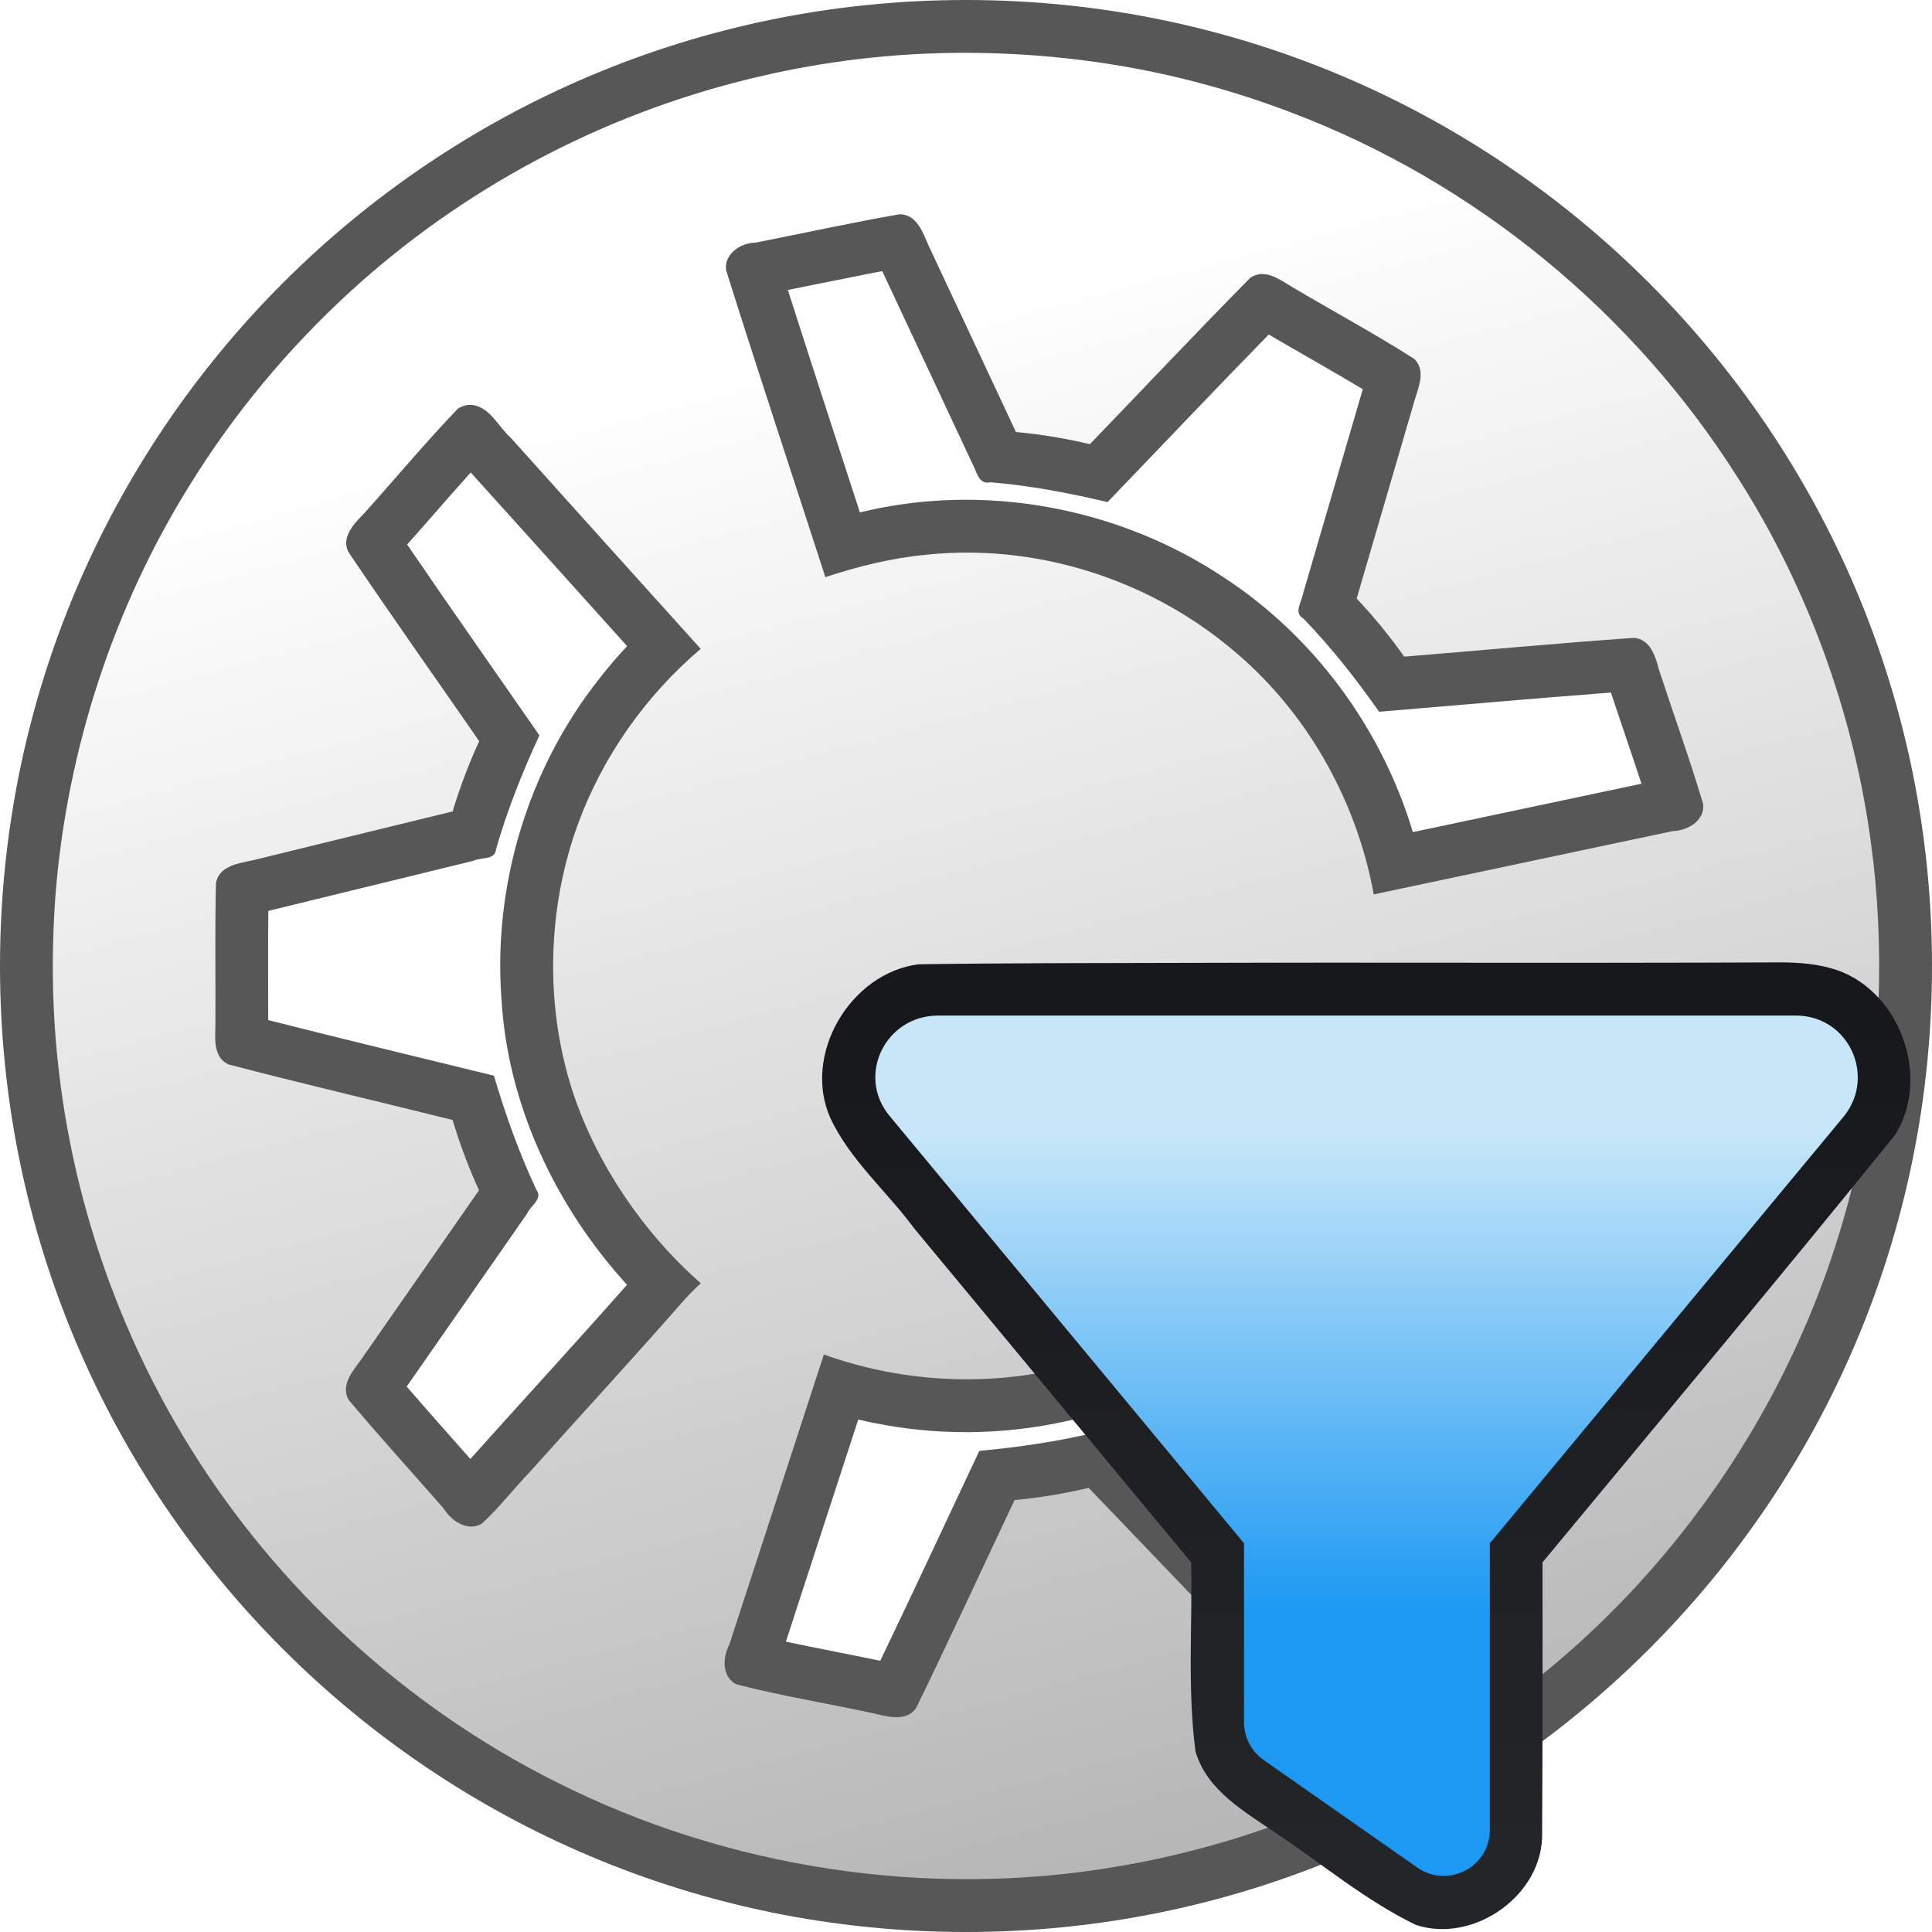
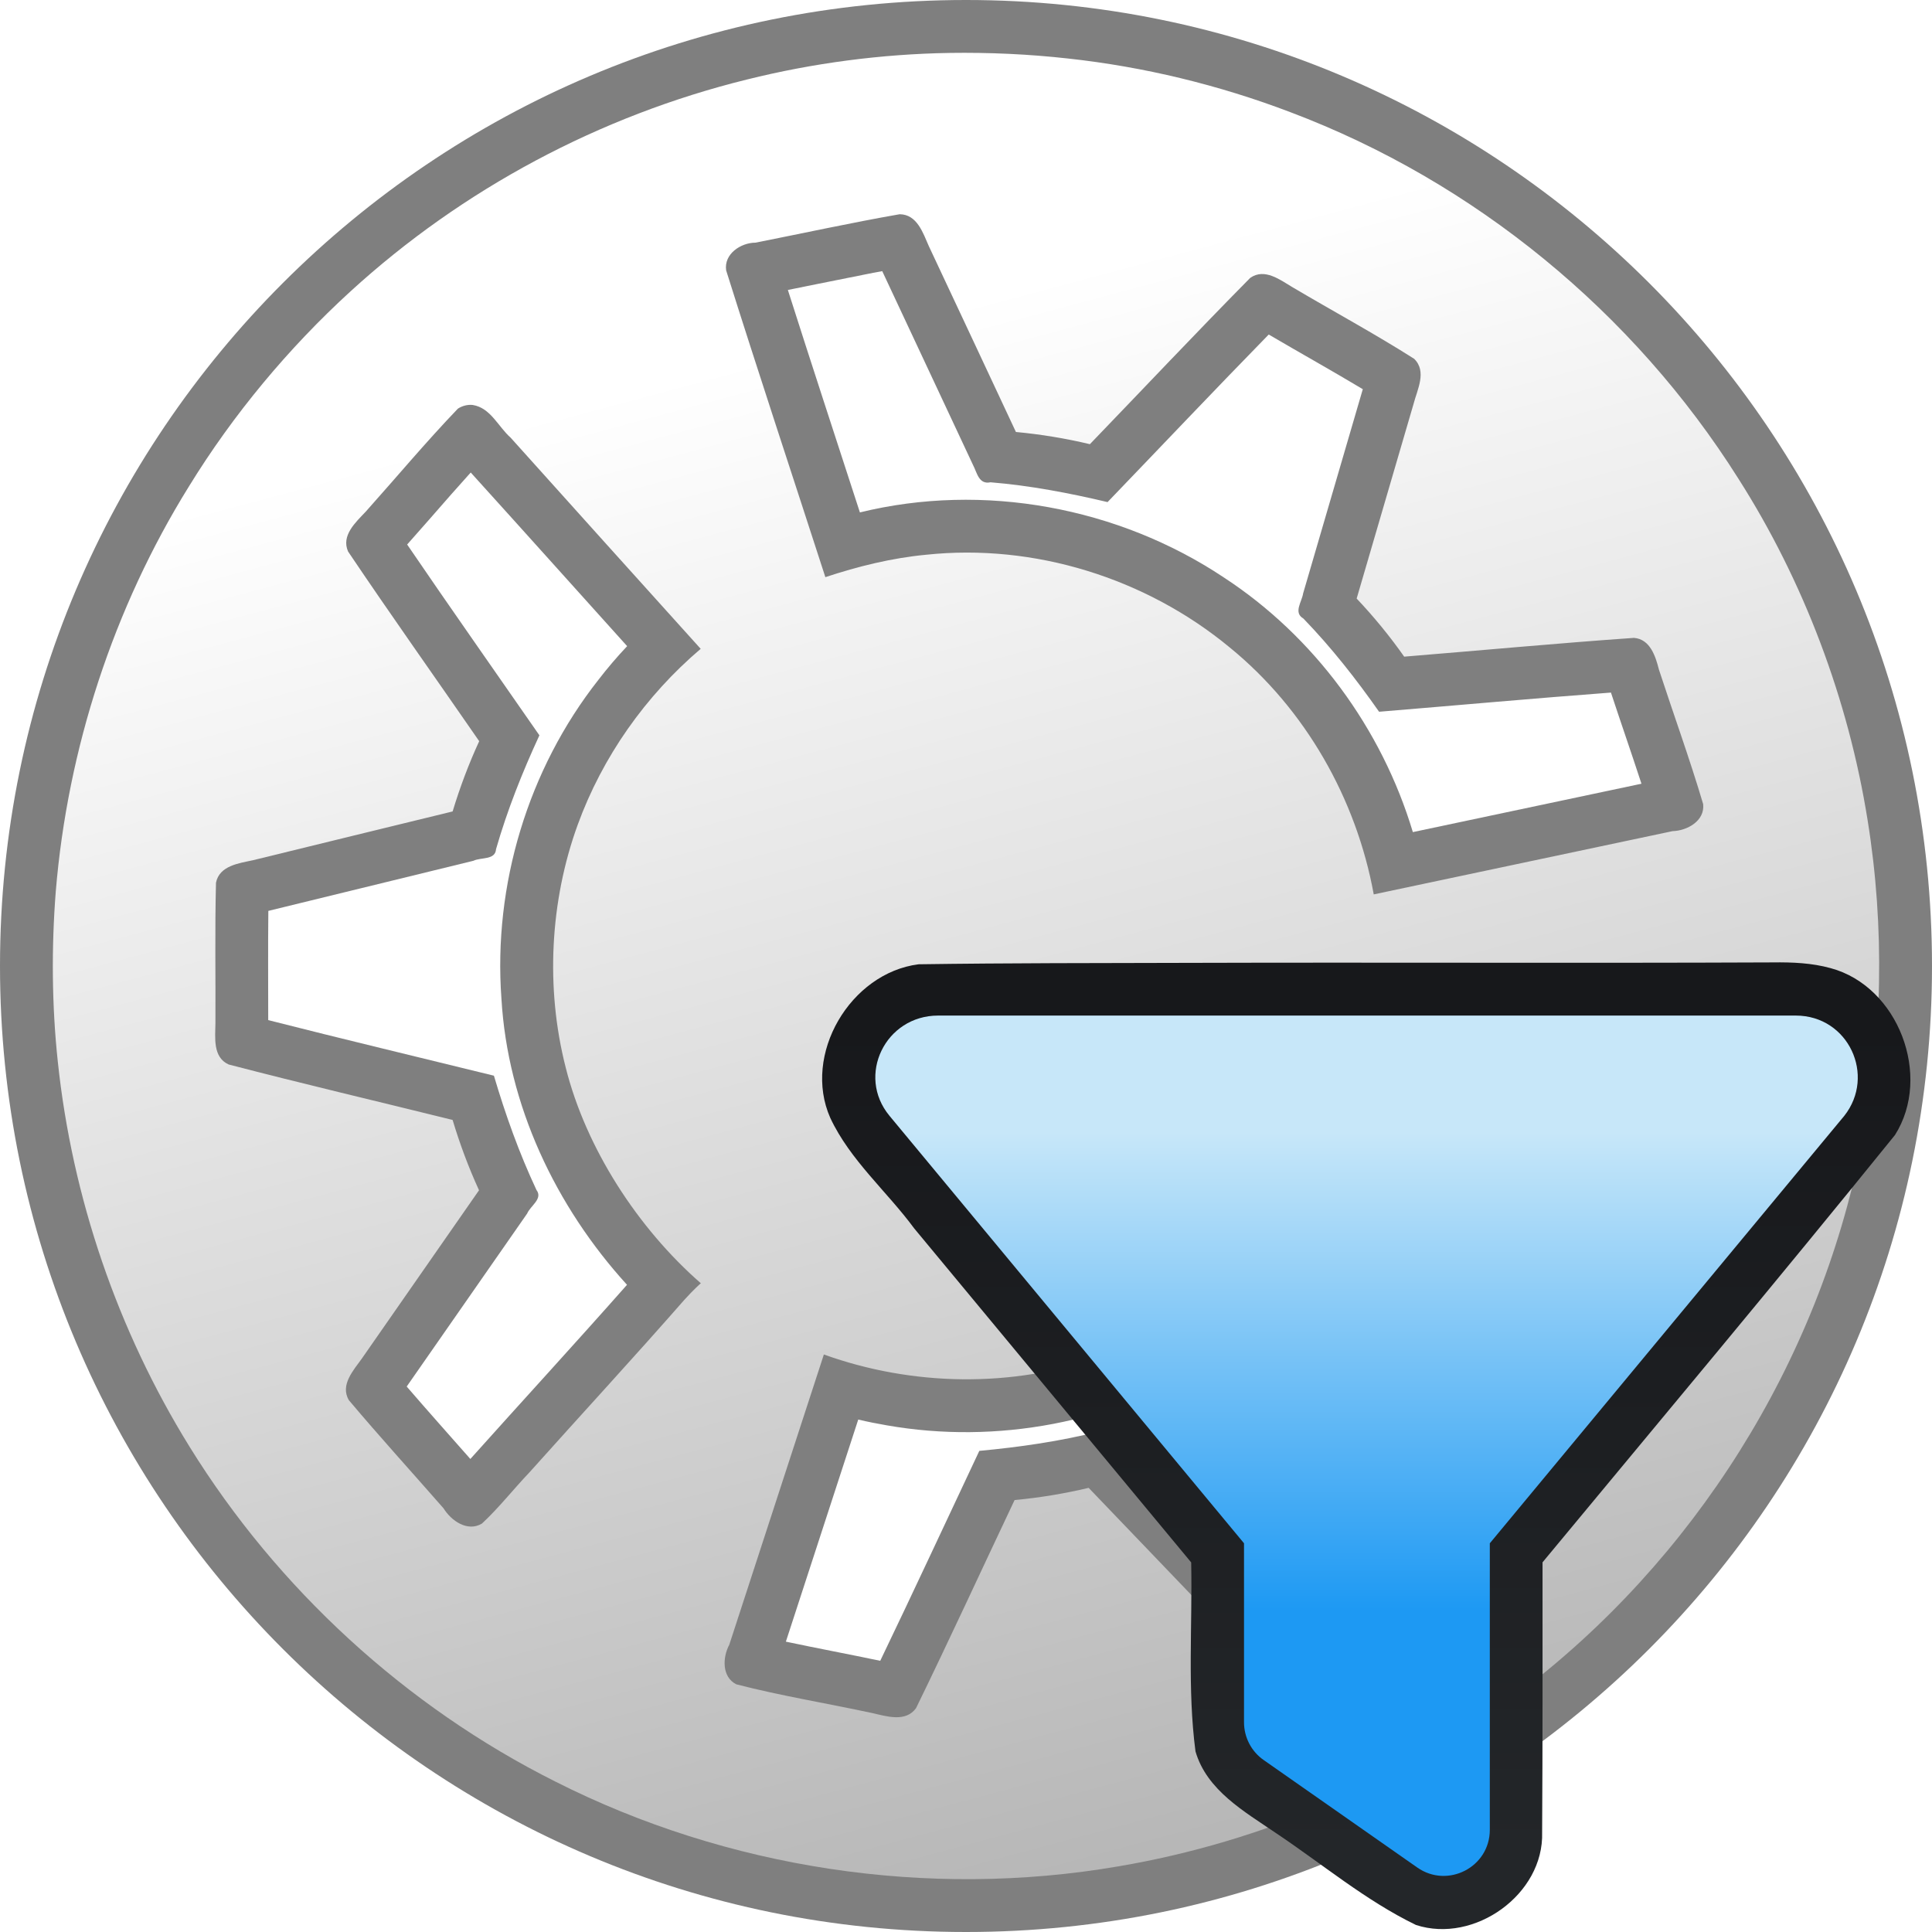
<svg xmlns="http://www.w3.org/2000/svg" data-name="Layer 3" version="1.1" viewBox="0 0 128 128">
  <defs>
    <linearGradient id="linearGradient1401" x1="93.743" x2="93.743" y1="106.74" y2="75.026" gradientTransform="translate(24.839)" gradientUnits="userSpaceOnUse">
      <stop stop-color="#1d99f3" offset="0" />
      <stop stop-color="#c7e7f9" offset="1" />
    </linearGradient>
    <linearGradient id="linearGradient2049" x1="93.743" x2="93.743" y1="123.16" y2="67.312" gradientTransform="translate(24.839)" gradientUnits="userSpaceOnUse">
      <stop stop-color="#232629" offset="0" />
      <stop stop-color="#17181b" offset="1" />
    </linearGradient>
    <linearGradient id="linearGradient8271" x1="53.809" x2="112.34" y1="22.613" y2="241.07" gradientUnits="userSpaceOnUse">
      <stop stop-color="#fff" offset="0" />
      <stop stop-color="#606060" offset="1" />
    </linearGradient>
  </defs>
-   <path d="m62.557 7.016c-15.876 0.314-31.451 7.702-41.748 19.789-8.51 9.855-13.525 22.687-13.789 35.719-0.35 13.304 4.069 26.714 12.463 37.066 9.021 11.296 22.449 19.035 36.812 20.887 13.921 1.893 28.54-1.483 40.072-9.553 12.272-8.471 21.097-21.883 23.695-36.598 2.577-14.026-0.247-29.018-8.016-41.008-7.998-12.522-21.025-21.79-35.574-24.941-1.788-0.412-3.928-0.755-5.541-0.953-2.777-0.336-5.578-0.47-8.375-0.408zm-4.106 10.949c2.003 4.276 4.005 8.552 6.008 12.828 0.281 0.536 0.384 1.322 1.166 1.16 2.62 0.215 5.199 0.709 7.754 1.312 3.559-3.7 7.089-7.43 10.678-11.102 2.072 1.216 4.171 2.387 6.232 3.621-1.318 4.51-2.635 9.02-3.953 13.529-0.088 0.577-0.661 1.268 0.018 1.668 1.849 1.91 3.488 4 5.014 6.174 5.121-0.421 10.238-0.886 15.361-1.27 0.665 2.016 1.363 4.021 2.022 6.039l-15.146 3.205c-2.054-6.85-6.532-12.961-12.529-16.875-6.994-4.657-15.93-6.311-24.105-4.305-1.598-4.923-3.217-9.853-4.773-14.738 1.319-0.266 2.654-0.54 3.939-0.793 0.539-0.108 1.34-0.264 1.717-0.344 0.2-0.037 0.4-0.074 0.6-0.111zm-27.264 13.34c3.465 3.825 6.907 7.671 10.363 11.504-0.669 0.709-1.302 1.45-1.897 2.223-4.67 5.924-6.983 13.61-6.432 21.127 0.41 7.057 3.591 13.772 8.32 18.963-3.426 3.875-6.927 7.686-10.379 11.539-1.407-1.599-2.827-3.186-4.217-4.799 2.659-3.819 5.319-7.639 7.979-11.459 0.22-0.521 1.062-0.98 0.617-1.566-1.146-2.443-2.053-4.984-2.818-7.57-4.984-1.227-9.979-2.415-14.953-3.682 8e-4 -2.412-0.018-4.824 8e-3 -7.236 4.529-1.107 9.058-2.213 13.586-3.32 0.512-0.245 1.45-0.032 1.5-0.771 0.745-2.591 1.743-5.096 2.873-7.541-2.921-4.213-5.876-8.403-8.762-12.641 0.972-1.099 1.943-2.2 2.906-3.307zm62.361 41.586c5.071 1.088 10.118 2.13 15.184 3.246-0.676 2.011-1.34 4.027-2.039 6.031-4.712-0.4-9.425-0.8-14.137-1.199-0.608-0.027-1.339-0.324-1.588 0.438-1.479 2.169-3.202 4.148-5.008 6.049 1.415 4.938 2.912 9.851 4.287 14.801-1.06 0.608-2.124 1.209-3.178 1.828-0.999 0.585-2.03 1.174-3.111 1.777-3.232-3.373-6.466-6.745-9.699-10.117-0.469-0.322-0.756-1.238-1.422-0.91-2.612 0.655-5.276 1.04-7.955 1.289-2.187 4.637-4.341 9.289-6.564 13.908-2.081-0.437-4.172-0.827-6.252-1.268l4.795-14.715c0.622 0.149 1.251 0.272 1.881 0.381 7.295 1.284 15.03-0.177 21.33-4.08 6.43-3.898 11.357-10.211 13.471-17.438z" fill-opacity=".66" />
-   <path d="m64 0a64 64 0 0 0-64 64 64 64 0 0 0 64 64 64 64 0 0 0 64-64 64 64 0 0 0-64-64zm-0.791 6.014c6.299-0.099 12.606 0.86 18.6 2.797 0.672 0.216 1.533 0.513 2.076 0.711 11.786 4.264 22.084 12.488 28.844 23.043 7.17 11.027 10.385 24.552 8.914 37.625-0.053 0.57-0.17 1.366-0.217 1.789-0.352 2.456-0.84 4.894-1.498 7.287-0.132 0.509-0.352 1.241-0.455 1.596-0.437 1.415-0.909 2.821-1.451 4.199-5.035 13.056-15.018 24.094-27.461 30.48-0.764 0.385-1.281 0.648-2.041 1-0.789 0.373-1.768 0.78-2.463 1.076-4.657 1.93-9.574 3.231-14.574 3.871-11.793 1.551-24.042-0.635-34.551-6.215-0.502-0.255-1.186-0.652-1.553-0.846-6.132-3.498-11.626-8.111-16.119-13.557-8.691-10.451-13.435-24.054-13.234-37.637 0.008-0.892 0.037-1.611 0.084-2.443 0.016-0.435 0.075-1.164 0.102-1.529 0.437-5.197 1.554-10.338 3.359-15.232 0.46-1.223 0.867-2.252 1.379-3.416 0.269-0.615 0.648-1.417 0.883-1.9 2.168-4.458 4.892-8.648 8.119-12.412 0.378-0.449 0.923-1.058 1.221-1.387 8.539-9.393 20.246-15.825 32.748-18.014 0.62-0.114 1.464-0.234 1.951-0.312 2.432-0.334 4.883-0.533 7.338-0.574z" fill-opacity=".66" />
+   <path d="m62.557 7.016c-15.876 0.314-31.451 7.702-41.748 19.789-8.51 9.855-13.525 22.687-13.789 35.719-0.35 13.304 4.069 26.714 12.463 37.066 9.021 11.296 22.449 19.035 36.812 20.887 13.921 1.893 28.54-1.483 40.072-9.553 12.272-8.471 21.097-21.883 23.695-36.598 2.577-14.026-0.247-29.018-8.016-41.008-7.998-12.522-21.025-21.79-35.574-24.941-1.788-0.412-3.928-0.755-5.541-0.953-2.777-0.336-5.578-0.47-8.375-0.408zm-4.106 10.949c2.003 4.276 4.005 8.552 6.008 12.828 0.281 0.536 0.384 1.322 1.166 1.16 2.62 0.215 5.199 0.709 7.754 1.312 3.559-3.7 7.089-7.43 10.678-11.102 2.072 1.216 4.171 2.387 6.232 3.621-1.318 4.51-2.635 9.02-3.953 13.529-0.088 0.577-0.661 1.268 0.018 1.668 1.849 1.91 3.488 4 5.014 6.174 5.121-0.421 10.238-0.886 15.361-1.27 0.665 2.016 1.363 4.021 2.022 6.039l-15.146 3.205c-2.054-6.85-6.532-12.961-12.529-16.875-6.994-4.657-15.93-6.311-24.105-4.305-1.598-4.923-3.217-9.853-4.773-14.738 1.319-0.266 2.654-0.54 3.939-0.793 0.539-0.108 1.34-0.264 1.717-0.344 0.2-0.037 0.4-0.074 0.6-0.111zm-27.264 13.34c3.465 3.825 6.907 7.671 10.363 11.504-0.669 0.709-1.302 1.45-1.897 2.223-4.67 5.924-6.983 13.61-6.432 21.127 0.41 7.057 3.591 13.772 8.32 18.963-3.426 3.875-6.927 7.686-10.379 11.539-1.407-1.599-2.827-3.186-4.217-4.799 2.659-3.819 5.319-7.639 7.979-11.459 0.22-0.521 1.062-0.98 0.617-1.566-1.146-2.443-2.053-4.984-2.818-7.57-4.984-1.227-9.979-2.415-14.953-3.682 8e-4 -2.412-0.018-4.824 8e-3 -7.236 4.529-1.107 9.058-2.213 13.586-3.32 0.512-0.245 1.45-0.032 1.5-0.771 0.745-2.591 1.743-5.096 2.873-7.541-2.921-4.213-5.876-8.403-8.762-12.641 0.972-1.099 1.943-2.2 2.906-3.307zm62.361 41.586c5.071 1.088 10.118 2.13 15.184 3.246-0.676 2.011-1.34 4.027-2.039 6.031-4.712-0.4-9.425-0.8-14.137-1.199-0.608-0.027-1.339-0.324-1.588 0.438-1.479 2.169-3.202 4.148-5.008 6.049 1.415 4.938 2.912 9.851 4.287 14.801-1.06 0.608-2.124 1.209-3.178 1.828-0.999 0.585-2.03 1.174-3.111 1.777-3.232-3.373-6.466-6.745-9.699-10.117-0.469-0.322-0.756-1.238-1.422-0.91-2.612 0.655-5.276 1.04-7.955 1.289-2.187 4.637-4.341 9.289-6.564 13.908-2.081-0.437-4.172-0.827-6.252-1.268l4.795-14.715c0.622 0.149 1.251 0.272 1.881 0.381 7.295 1.284 15.03-0.177 21.33-4.08 6.43-3.898 11.357-10.211 13.471-17.438z" fill-opacity=".5" />
+   <path d="m64 0a64 64 0 0 0-64 64 64 64 0 0 0 64 64 64 64 0 0 0 64-64 64 64 0 0 0-64-64zm-0.791 6.014c6.299-0.099 12.606 0.86 18.6 2.797 0.672 0.216 1.533 0.513 2.076 0.711 11.786 4.264 22.084 12.488 28.844 23.043 7.17 11.027 10.385 24.552 8.914 37.625-0.053 0.57-0.17 1.366-0.217 1.789-0.352 2.456-0.84 4.894-1.498 7.287-0.132 0.509-0.352 1.241-0.455 1.596-0.437 1.415-0.909 2.821-1.451 4.199-5.035 13.056-15.018 24.094-27.461 30.48-0.764 0.385-1.281 0.648-2.041 1-0.789 0.373-1.768 0.78-2.463 1.076-4.657 1.93-9.574 3.231-14.574 3.871-11.793 1.551-24.042-0.635-34.551-6.215-0.502-0.255-1.186-0.652-1.553-0.846-6.132-3.498-11.626-8.111-16.119-13.557-8.691-10.451-13.435-24.054-13.234-37.637 0.008-0.892 0.037-1.611 0.084-2.443 0.016-0.435 0.075-1.164 0.102-1.529 0.437-5.197 1.554-10.338 3.359-15.232 0.46-1.223 0.867-2.252 1.379-3.416 0.269-0.615 0.648-1.417 0.883-1.9 2.168-4.458 4.892-8.648 8.119-12.412 0.378-0.449 0.923-1.058 1.221-1.387 8.539-9.393 20.246-15.825 32.748-18.014 0.62-0.114 1.464-0.234 1.951-0.312 2.432-0.334 4.883-0.533 7.338-0.574z" fill-opacity=".5" />
  <ellipse cx="64.056" cy="63.703" rx="64.035" ry="63.635" fill="none" />
  <path d="m62.912 3.507c-4.525 0.073-9.051 0.672-13.424 1.761-9.761 2.405-18.845 7.255-26.266 14.036-4.101 3.747-7.775 8.152-10.708 12.928-4.991 8.037-8.037 17.371-8.82 26.84-0.289 3.7-0.263 7.55 0.136 11.267 0.95 8.997 3.952 17.792 8.729 25.511 5.818 9.398 14.311 17.214 24.25 22.192 11.381 5.75 24.667 7.779 37.291 5.608 9.497-1.608 18.779-5.578 26.466-11.448 11.682-8.824 19.916-21.937 22.754-36.293 1.422-7.102 1.558-14.473 0.412-21.583-1.275-7.98-4.23-15.825-8.567-22.626-6.943-11.012-17.479-19.664-29.67-24.266-4.75-1.81-9.725-3.011-14.722-3.556-2.624-0.292-5.211-0.409-7.861-0.372zm-3.303 10.687c1.154 0.011 1.546 1.249 1.931 2.118 1.93 4.099 3.843 8.206 5.767 12.308 1.65 0.154 3.289 0.424 4.901 0.808 3.539-3.671 7.038-7.388 10.619-11.014 0.956-0.68 1.998 0.139 2.823 0.626 2.677 1.584 5.424 3.068 8.044 4.733 0.859 0.846 0.196 2.05-0.049 3.011-1.254 4.291-2.509 8.581-3.763 12.872 1.14 1.206 2.195 2.491 3.149 3.849 5.073-0.413 10.148-0.889 15.222-1.244 1.078 0.083 1.433 1.226 1.656 2.104 0.971 2.972 2.042 5.914 2.93 8.909 0.122 1.112-1.059 1.766-2.03 1.792-6.598 1.397-13.197 2.792-19.795 4.19-1.156-6.34-4.53-12.274-9.537-16.357-5.557-4.6-12.96-6.906-20.115-6.146-2.279 0.214-4.511 0.768-6.68 1.485-2.191-6.776-4.436-13.534-6.573-20.325-0.16-1.088 0.97-1.834 1.947-1.837 3.183-0.628 6.359-1.325 9.551-1.883zm-28.292 12.636c1.189 0.188 1.69 1.441 2.514 2.167 4.192 4.668 8.389 9.332 12.592 13.99-3.657 3.111-6.513 7.156-8.154 11.672-1.827 5.029-2.137 10.789-0.795 16.046 1.347 5.376 4.786 10.671 8.958 14.314 0 0-0.448 0.387-1.095 1.102-3.366 3.843-6.843 7.609-10.253 11.42-1.067 1.119-2.029 2.357-3.159 3.403-0.959 0.567-2.032-0.193-2.539-1.013-2.089-2.388-4.229-4.738-6.271-7.163-0.6-1.008 0.304-1.981 0.859-2.761l7.762-11.149c-0.692-1.51-1.272-3.069-1.75-4.659-4.947-1.226-9.915-2.39-14.843-3.676-1.06-0.485-0.881-1.79-0.87-2.744 0.016-3.098-0.042-6.204 0.037-9.298 0.229-1.134 1.523-1.286 2.455-1.49 4.406-1.084 8.816-2.153 13.223-3.231 0.48-1.59 1.066-3.147 1.76-4.655-2.893-4.188-5.845-8.342-8.685-12.563-0.474-1.062 0.503-1.939 1.159-2.634 2.037-2.277 4.002-4.631 6.114-6.834 0.289-0.187 0.641-0.28 0.983-0.244zm60.121 42.028c6.845 1.485 13.712 2.879 20.545 4.406 0.47 0.1 0.461 0.826 1.004 0.691 0.3 0.231-0.286 1.041-0.335 1.501-1.083 3.197-2.117 6.416-3.261 9.587-0.573 0.992-1.838 0.74-2.779 0.631-4.529-0.377-9.057-0.77-13.586-1.153-0.956 1.357-2.008 2.647-3.155 3.847 1.409 4.904 2.909 9.789 4.239 14.711 0.082 1.194-1.187 1.672-2.035 2.163-2.694 1.516-5.338 3.147-8.074 4.57-1.161 0.326-1.879-0.858-2.586-1.548-3.096-3.23-6.193-6.46-9.289-9.69-1.614 0.385-3.255 0.654-4.907 0.808-2.175 4.595-4.3 9.22-6.528 13.786-0.686 0.953-1.949 0.543-2.891 0.33-3.002-0.649-6.052-1.14-9.02-1.908-0.966-0.491-0.911-1.79-0.463-2.622 2.088-6.41 4.178-12.82 6.266-19.23 5.874 2.115 12.529 2.223 18.381 0.131 7.094-2.463 13.112-7.924 16.08-14.841 0.886-2.006 1.501-4.122 1.922-6.271 0.157 0.034 0.314 0.068 0.471 0.101z" fill="url(#linearGradient8271)" />
  <path d="m117.46 63.762c-12.9 0.056-25.801-0.008-38.701 0.03-5.967 0.016-11.938 0.008-17.902 0.094-4.52 0.577-7.713 5.975-5.847 10.182 1.318 2.81 3.744 4.854 5.56 7.319 6.116 7.376 12.233 14.751 18.349 22.127 0.086 4.17-0.258 8.374 0.285 12.519 0.749 2.584 3.242 3.987 5.318 5.404 3.079 2.054 5.946 4.477 9.29 6.098 3.864 1.259 8.486-2.025 8.358-6.138 0.036-5.963 0.029-11.926 0.027-17.889 7.803-9.42 15.659-18.795 23.348-28.307 2.479-3.905 0.226-9.851-4.258-11.058-1.244-0.345-2.543-0.398-3.826-0.381z" fill="url(#linearGradient2049)" />
  <path d="m122.19 73.925-23.486 28.322v18.982c0 2.483-2.795 3.906-4.803 2.501l-10.178-7.122c-0.821-0.57-1.304-1.512-1.304-2.504v-11.858l-23.489-28.322c-2.206-2.66-0.275-6.64 3.222-6.64h56.82c3.499 0 5.318 3.98 3.219 6.64z" fill="url(#linearGradient1401)" />
</svg>
